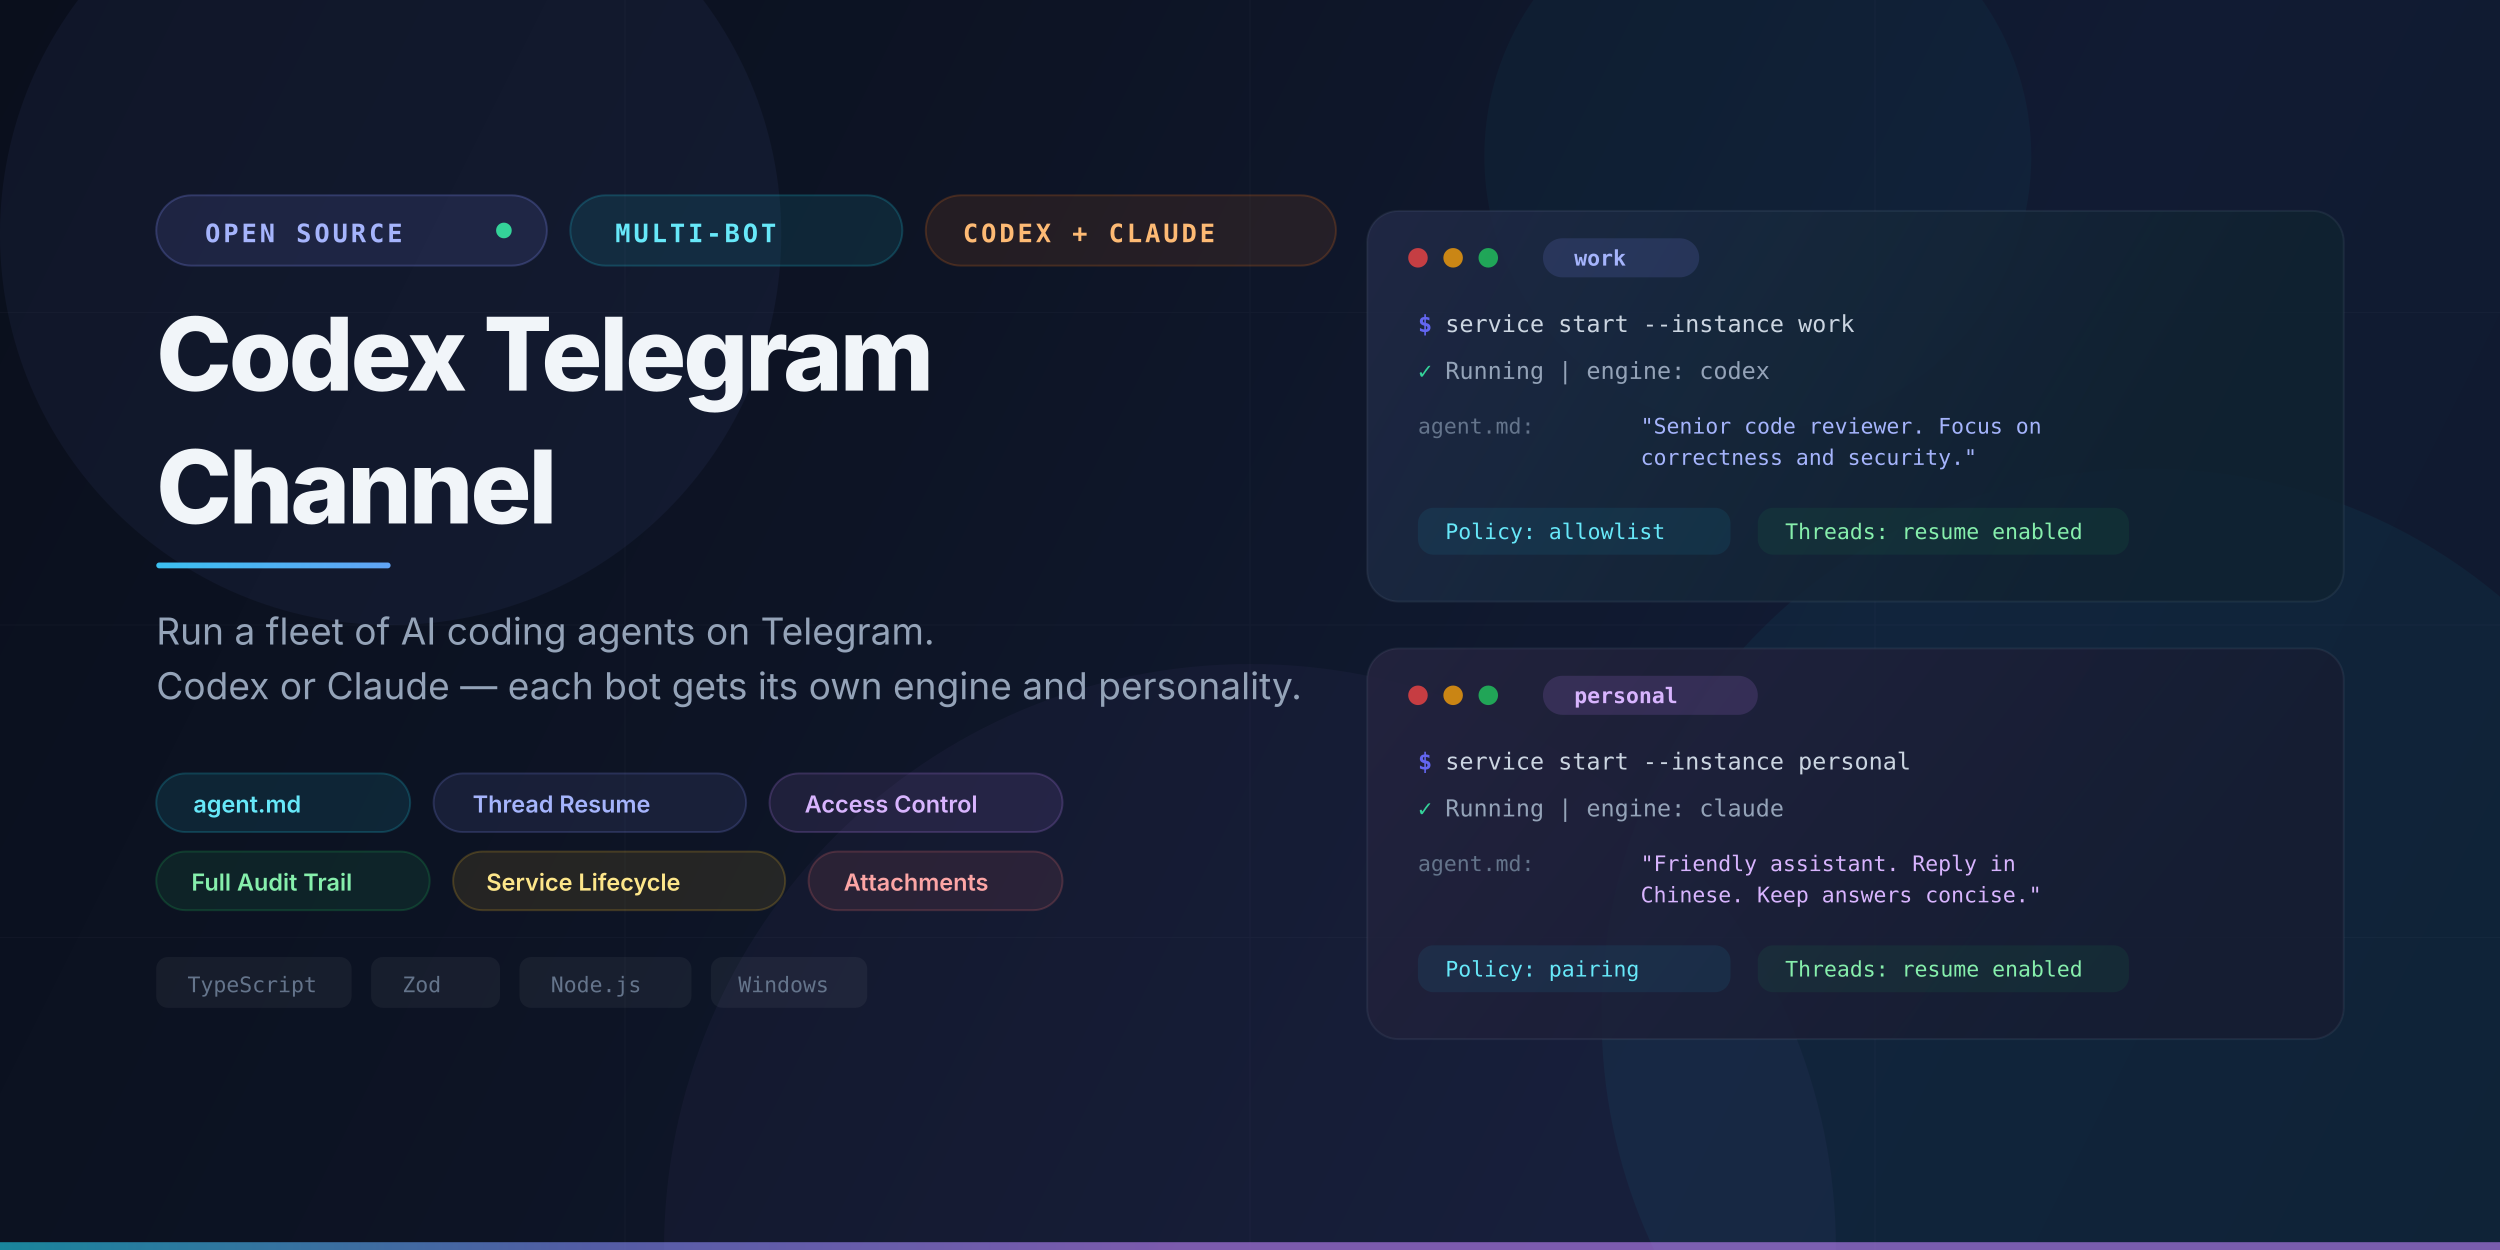
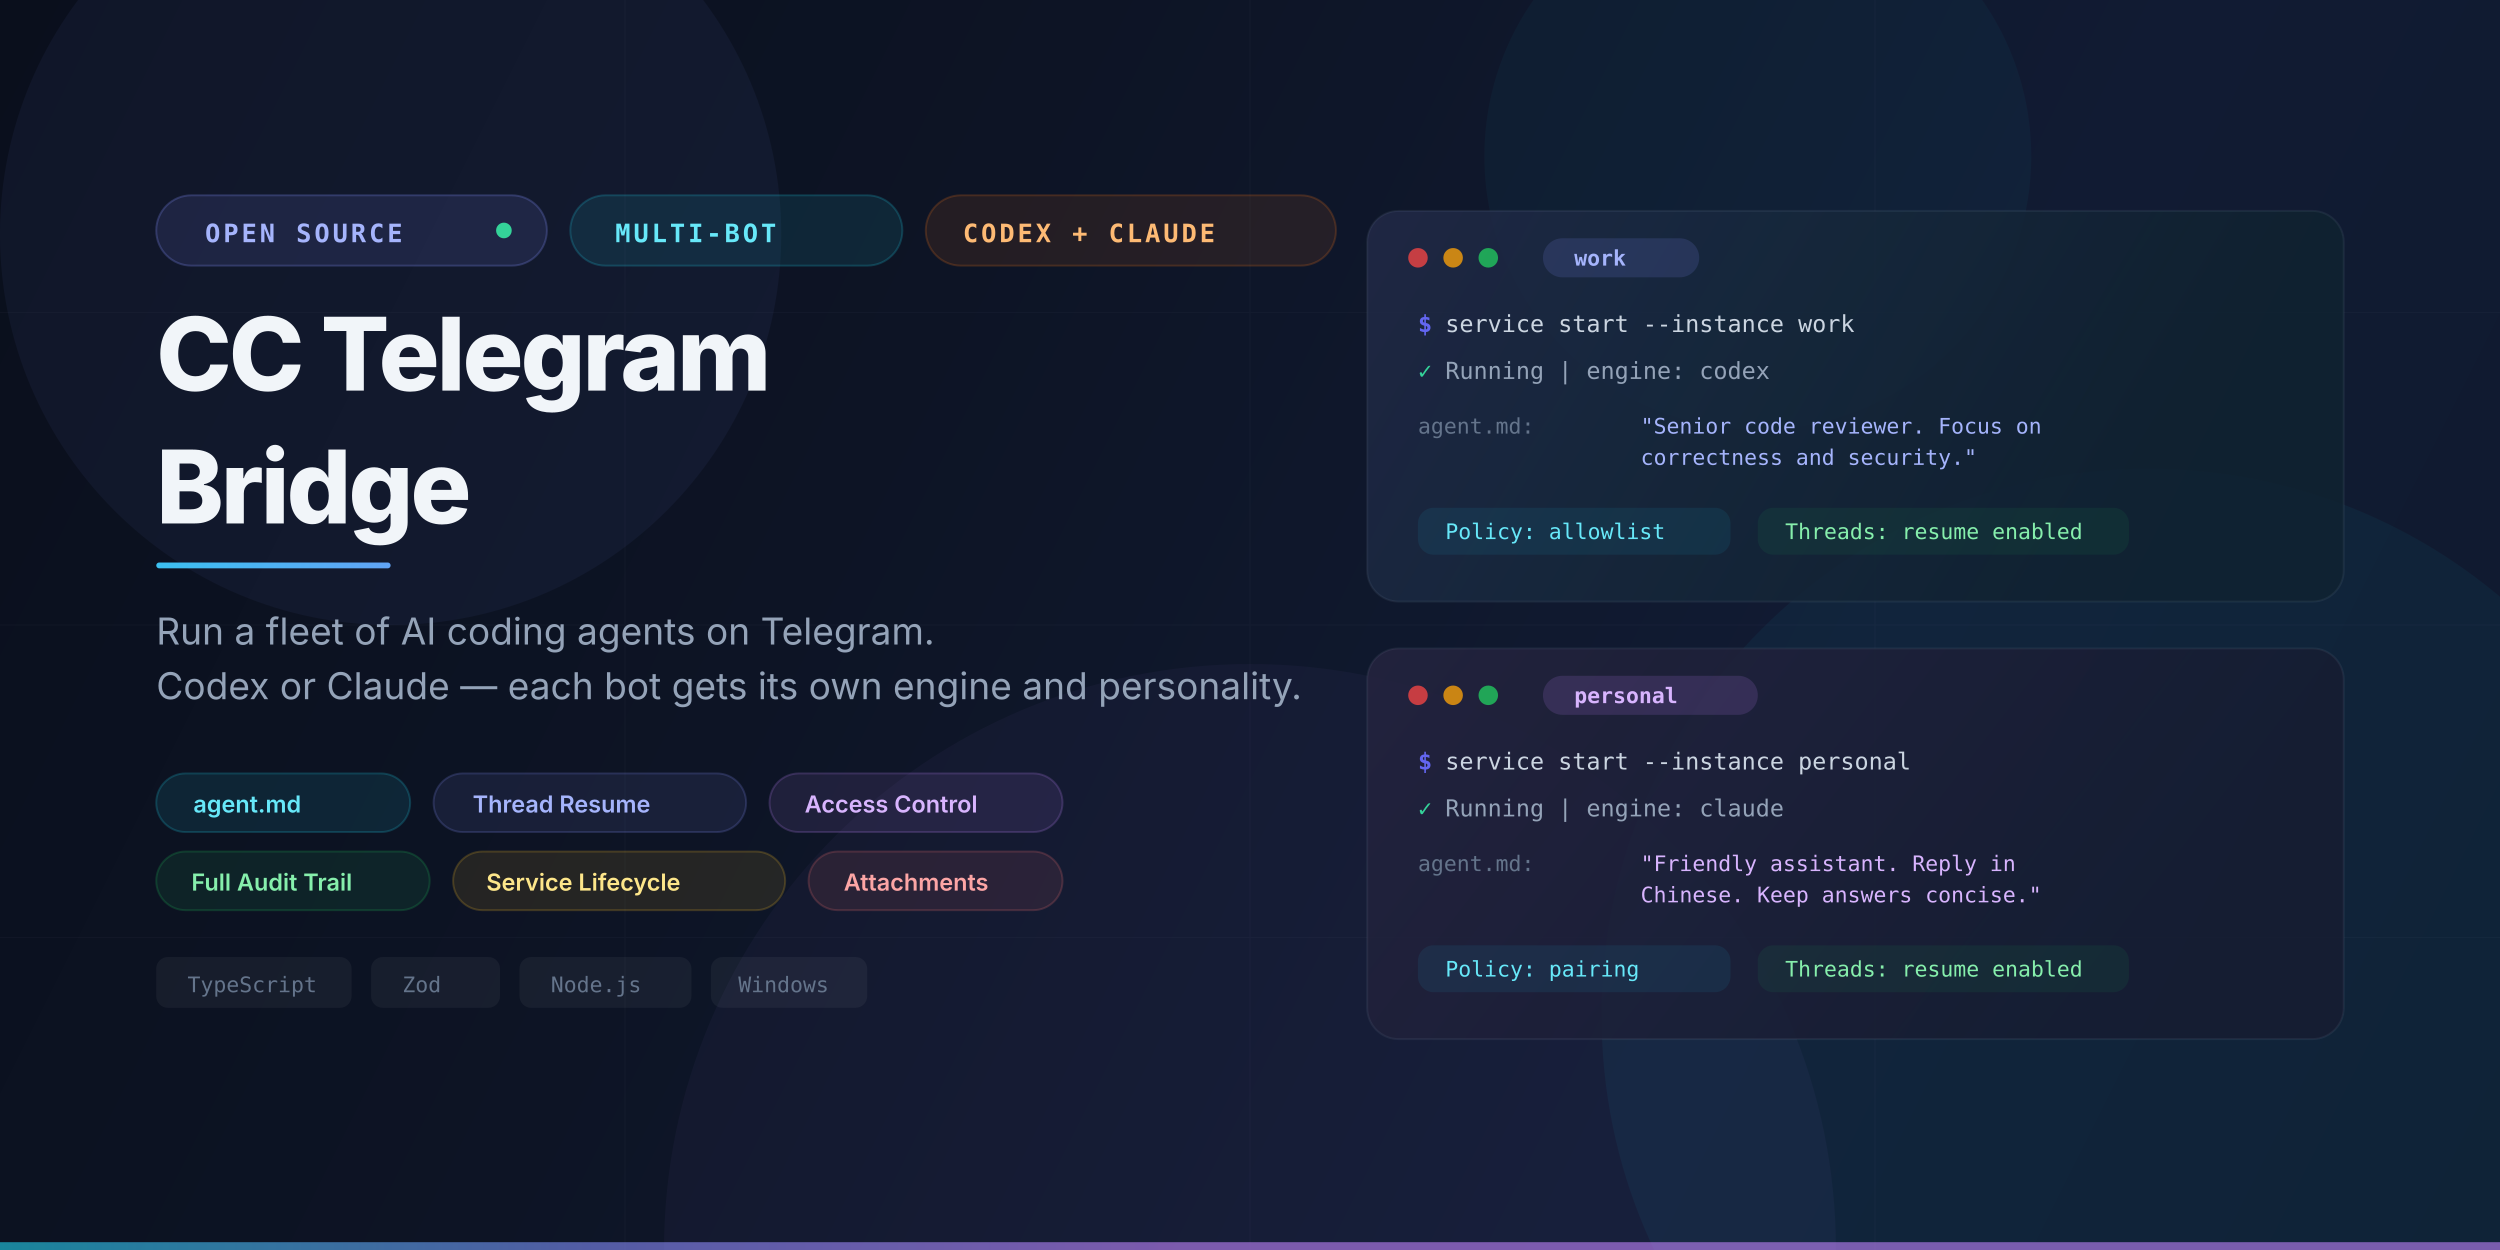
<svg xmlns="http://www.w3.org/2000/svg" width="1280" height="640" viewBox="0 0 1280 640" fill="none">
  <defs>
    <linearGradient id="bg" x1="0" y1="0" x2="1280" y2="640" gradientUnits="userSpaceOnUse">
      <stop stop-color="#0A0F1C" />
      <stop offset="0.35" stop-color="#0D1425" />
      <stop offset="0.7" stop-color="#111B33" />
      <stop offset="1" stop-color="#0F1A2E" />
    </linearGradient>
    <linearGradient id="accentGrad" x1="0" y1="0" x2="600" y2="0" gradientUnits="userSpaceOnUse">
      <stop stop-color="#22D3EE" />
      <stop offset="0.5" stop-color="#818CF8" />
      <stop offset="1" stop-color="#C084FC" />
    </linearGradient>
    <linearGradient id="cardGlow1" x1="700" y1="100" x2="1050" y2="310" gradientUnits="userSpaceOnUse">
      <stop stop-color="#818CF8" stop-opacity="0.15" />
      <stop offset="1" stop-color="#22D3EE" stop-opacity="0.06" />
    </linearGradient>
    <linearGradient id="cardGlow2" x1="700" y1="260" x2="1050" y2="530" gradientUnits="userSpaceOnUse">
      <stop stop-color="#C084FC" stop-opacity="0.12" />
      <stop offset="1" stop-color="#818CF8" stop-opacity="0.06" />
    </linearGradient>
  </defs>
  <rect width="1280" height="640" fill="url(#bg)" />
  <circle cx="200" cy="120" r="200" fill="#818CF8" fill-opacity="0.06" />
  <circle cx="1100" cy="520" r="280" fill="#22D3EE" fill-opacity="0.05" />
  <circle cx="640" cy="640" r="300" fill="#C084FC" fill-opacity="0.04" />
  <circle cx="900" cy="80" r="140" fill="#22D3EE" fill-opacity="0.04" />
  <g opacity="0.04" stroke="#94A3B8" stroke-width="0.5">
    <line x1="0" y1="160" x2="1280" y2="160" />
    <line x1="0" y1="320" x2="1280" y2="320" />
    <line x1="0" y1="480" x2="1280" y2="480" />
    <line x1="320" y1="0" x2="320" y2="640" />
    <line x1="640" y1="0" x2="640" y2="640" />
    <line x1="960" y1="0" x2="960" y2="640" />
  </g>
  <g>
    <rect x="80" y="100" width="200" height="36" rx="18" fill="rgba(130,140,248,0.12)" stroke="rgba(130,140,248,0.25)" stroke-width="1" />
    <text x="105" y="124" fill="#A5B4FC" font-family="'SF Mono', 'Cascadia Code', Consolas, monospace" font-size="13" font-weight="600" letter-spacing="1.5">OPEN SOURCE</text>
    <circle cx="258" cy="118" r="4" fill="#34D399" />
    <rect x="292" y="100" width="170" height="36" rx="18" fill="rgba(34,211,238,0.1)" stroke="rgba(34,211,238,0.2)" stroke-width="1" />
    <text x="315" y="124" fill="#67E8F9" font-family="'SF Mono', 'Cascadia Code', Consolas, monospace" font-size="13" font-weight="600" letter-spacing="1.5">MULTI-BOT</text>
    <rect x="474" y="100" width="210" height="36" rx="18" fill="rgba(249,115,22,0.1)" stroke="rgba(249,115,22,0.2)" stroke-width="1" />
    <text x="493" y="124" fill="#FDBA74" font-family="'SF Mono', 'Cascadia Code', Consolas, monospace" font-size="13" font-weight="600" letter-spacing="1.5">CODEX + CLAUDE</text>
-     <text x="80" y="200" fill="#F1F5F9" font-family="'Inter', 'SF Pro Display', 'Segoe UI', system-ui, sans-serif" font-size="52" font-weight="800" letter-spacing="-1.5">Codex Telegram</text>
-     <text x="80" y="268" fill="#F1F5F9" font-family="'Inter', 'SF Pro Display', 'Segoe UI', system-ui, sans-serif" font-size="52" font-weight="800" letter-spacing="-1.5">Channel</text>
+     <text x="80" y="200" fill="#F1F5F9" font-family="'Inter', 'SF Pro Display', 'Segoe UI', system-ui, sans-serif" font-size="52" font-weight="800" letter-spacing="-1.5">CC Telegram</text>
+     <text x="80" y="268" fill="#F1F5F9" font-family="'Inter', 'SF Pro Display', 'Segoe UI', system-ui, sans-serif" font-size="52" font-weight="800" letter-spacing="-1.5">Bridge</text>
    <rect x="80" y="288" width="120" height="3" rx="1.5" fill="url(#accentGrad)" />
    <text x="80" y="330" fill="#94A3B8" font-family="'Inter', 'SF Pro Display', 'Segoe UI', system-ui, sans-serif" font-size="19" font-weight="400">Run a fleet of AI coding agents on Telegram.</text>
    <text x="80" y="358" fill="#94A3B8" font-family="'Inter', 'SF Pro Display', 'Segoe UI', system-ui, sans-serif" font-size="19" font-weight="400">Codex or Claude — each bot gets its own engine and personality.</text>
    <g>
      <rect x="80" y="396" width="130" height="30" rx="15" fill="rgba(34,211,238,0.1)" stroke="rgba(34,211,238,0.2)" stroke-width="1" />
      <text x="99" y="416" fill="#67E8F9" font-family="'Inter', system-ui, sans-serif" font-size="12" font-weight="600">agent.md</text>
      <rect x="222" y="396" width="160" height="30" rx="15" fill="rgba(130,140,248,0.1)" stroke="rgba(130,140,248,0.2)" stroke-width="1" />
      <text x="242" y="416" fill="#A5B4FC" font-family="'Inter', system-ui, sans-serif" font-size="12" font-weight="600">Thread Resume</text>
      <rect x="394" y="396" width="150" height="30" rx="15" fill="rgba(192,132,252,0.1)" stroke="rgba(192,132,252,0.2)" stroke-width="1" />
      <text x="412" y="416" fill="#D8B4FE" font-family="'Inter', system-ui, sans-serif" font-size="12" font-weight="600">Access Control</text>
    </g>
    <g>
      <rect x="80" y="436" width="140" height="30" rx="15" fill="rgba(34,197,94,0.1)" stroke="rgba(34,197,94,0.2)" stroke-width="1" />
      <text x="98" y="456" fill="#86EFAC" font-family="'Inter', system-ui, sans-serif" font-size="12" font-weight="600">Full Audit Trail</text>
      <rect x="232" y="436" width="170" height="30" rx="15" fill="rgba(251,191,36,0.1)" stroke="rgba(251,191,36,0.2)" stroke-width="1" />
      <text x="249" y="456" fill="#FDE68A" font-family="'Inter', system-ui, sans-serif" font-size="12" font-weight="600">Service Lifecycle</text>
      <rect x="414" y="436" width="130" height="30" rx="15" fill="rgba(248,113,113,0.1)" stroke="rgba(248,113,113,0.2)" stroke-width="1" />
      <text x="432" y="456" fill="#FCA5A5" font-family="'Inter', system-ui, sans-serif" font-size="12" font-weight="600">Attachments</text>
    </g>
    <g>
      <rect x="80" y="490" width="100" height="26" rx="6" fill="rgba(255,255,255,0.05)" />
      <text x="96" y="508" fill="#64748B" font-family="'SF Mono', Consolas, monospace" font-size="11" font-weight="500">TypeScript</text>
      <rect x="190" y="490" width="66" height="26" rx="6" fill="rgba(255,255,255,0.05)" />
      <text x="206" y="508" fill="#64748B" font-family="'SF Mono', Consolas, monospace" font-size="11" font-weight="500">Zod</text>
      <rect x="266" y="490" width="88" height="26" rx="6" fill="rgba(255,255,255,0.05)" />
      <text x="282" y="508" fill="#64748B" font-family="'SF Mono', Consolas, monospace" font-size="11" font-weight="500">Node.js</text>
      <rect x="364" y="490" width="80" height="26" rx="6" fill="rgba(255,255,255,0.05)" />
      <text x="378" y="508" fill="#64748B" font-family="'SF Mono', Consolas, monospace" font-size="11" font-weight="500">Windows</text>
    </g>
  </g>
  <g>
    <rect x="700" y="108" width="500" height="200" rx="16" fill="rgba(15,20,35,0.85)" stroke="rgba(148,163,184,0.1)" stroke-width="1" />
    <rect x="700" y="108" width="500" height="200" rx="16" fill="url(#cardGlow1)" />
    <circle cx="726" cy="132" r="5" fill="#EF4444" fill-opacity="0.8" />
    <circle cx="744" cy="132" r="5" fill="#F59E0B" fill-opacity="0.8" />
    <circle cx="762" cy="132" r="5" fill="#22C55E" fill-opacity="0.8" />
    <rect x="790" y="122" width="80" height="20" rx="10" fill="rgba(130,140,248,0.15)" />
    <text x="806" y="136" fill="#A5B4FC" font-family="'SF Mono', Consolas, monospace" font-size="11" font-weight="600">work</text>
    <text x="726" y="170" fill="#6366F1" font-family="'SF Mono', Consolas, monospace" font-size="12" font-weight="600">$</text>
    <text x="740" y="170" fill="#CBD5E1" font-family="'SF Mono', Consolas, monospace" font-size="12"> service start --instance work</text>
    <text x="726" y="194" fill="#34D399" font-family="'SF Mono', Consolas, monospace" font-size="12">✓</text>
    <text x="740" y="194" fill="#94A3B8" font-family="'SF Mono', Consolas, monospace" font-size="12"> Running | engine: codex</text>
    <text x="726" y="222" fill="#64748B" font-family="'SF Mono', Consolas, monospace" font-size="11">  agent.md:</text>
    <text x="840" y="222" fill="#A5B4FC" font-family="'SF Mono', Consolas, monospace" font-size="11">"Senior code reviewer. Focus on</text>
    <text x="840" y="238" fill="#A5B4FC" font-family="'SF Mono', Consolas, monospace" font-size="11"> correctness and security."</text>
    <rect x="726" y="260" width="160" height="24" rx="8" fill="rgba(34,211,238,0.08)" />
    <text x="740" y="276" fill="#67E8F9" font-family="'SF Mono', Consolas, monospace" font-size="11">Policy: allowlist</text>
    <rect x="900" y="260" width="190" height="24" rx="8" fill="rgba(34,197,94,0.08)" />
    <text x="914" y="276" fill="#86EFAC" font-family="'SF Mono', Consolas, monospace" font-size="11">Threads: resume enabled</text>
    <rect x="700" y="332" width="500" height="200" rx="16" fill="rgba(15,20,35,0.85)" stroke="rgba(148,163,184,0.1)" stroke-width="1" />
    <rect x="700" y="332" width="500" height="200" rx="16" fill="url(#cardGlow2)" />
    <circle cx="726" cy="356" r="5" fill="#EF4444" fill-opacity="0.8" />
    <circle cx="744" cy="356" r="5" fill="#F59E0B" fill-opacity="0.8" />
    <circle cx="762" cy="356" r="5" fill="#22C55E" fill-opacity="0.8" />
    <rect x="790" y="346" width="110" height="20" rx="10" fill="rgba(192,132,252,0.15)" />
    <text x="806" y="360" fill="#D8B4FE" font-family="'SF Mono', Consolas, monospace" font-size="11" font-weight="600">personal</text>
    <text x="726" y="394" fill="#6366F1" font-family="'SF Mono', Consolas, monospace" font-size="12" font-weight="600">$</text>
    <text x="740" y="394" fill="#CBD5E1" font-family="'SF Mono', Consolas, monospace" font-size="12"> service start --instance personal</text>
    <text x="726" y="418" fill="#34D399" font-family="'SF Mono', Consolas, monospace" font-size="12">✓</text>
    <text x="740" y="418" fill="#94A3B8" font-family="'SF Mono', Consolas, monospace" font-size="12"> Running | engine: claude</text>
    <text x="726" y="446" fill="#64748B" font-family="'SF Mono', Consolas, monospace" font-size="11">  agent.md:</text>
    <text x="840" y="446" fill="#D8B4FE" font-family="'SF Mono', Consolas, monospace" font-size="11">"Friendly assistant. Reply in</text>
    <text x="840" y="462" fill="#D8B4FE" font-family="'SF Mono', Consolas, monospace" font-size="11"> Chinese. Keep answers concise."</text>
    <rect x="726" y="484" width="160" height="24" rx="8" fill="rgba(34,211,238,0.08)" />
    <text x="740" y="500" fill="#67E8F9" font-family="'SF Mono', Consolas, monospace" font-size="11">Policy: pairing</text>
    <rect x="900" y="484" width="190" height="24" rx="8" fill="rgba(34,197,94,0.08)" />
    <text x="914" y="500" fill="#86EFAC" font-family="'SF Mono', Consolas, monospace" font-size="11">Threads: resume enabled</text>
  </g>
  <rect x="0" y="636" width="1280" height="4" fill="url(#accentGrad)" opacity="0.6" />
</svg>
